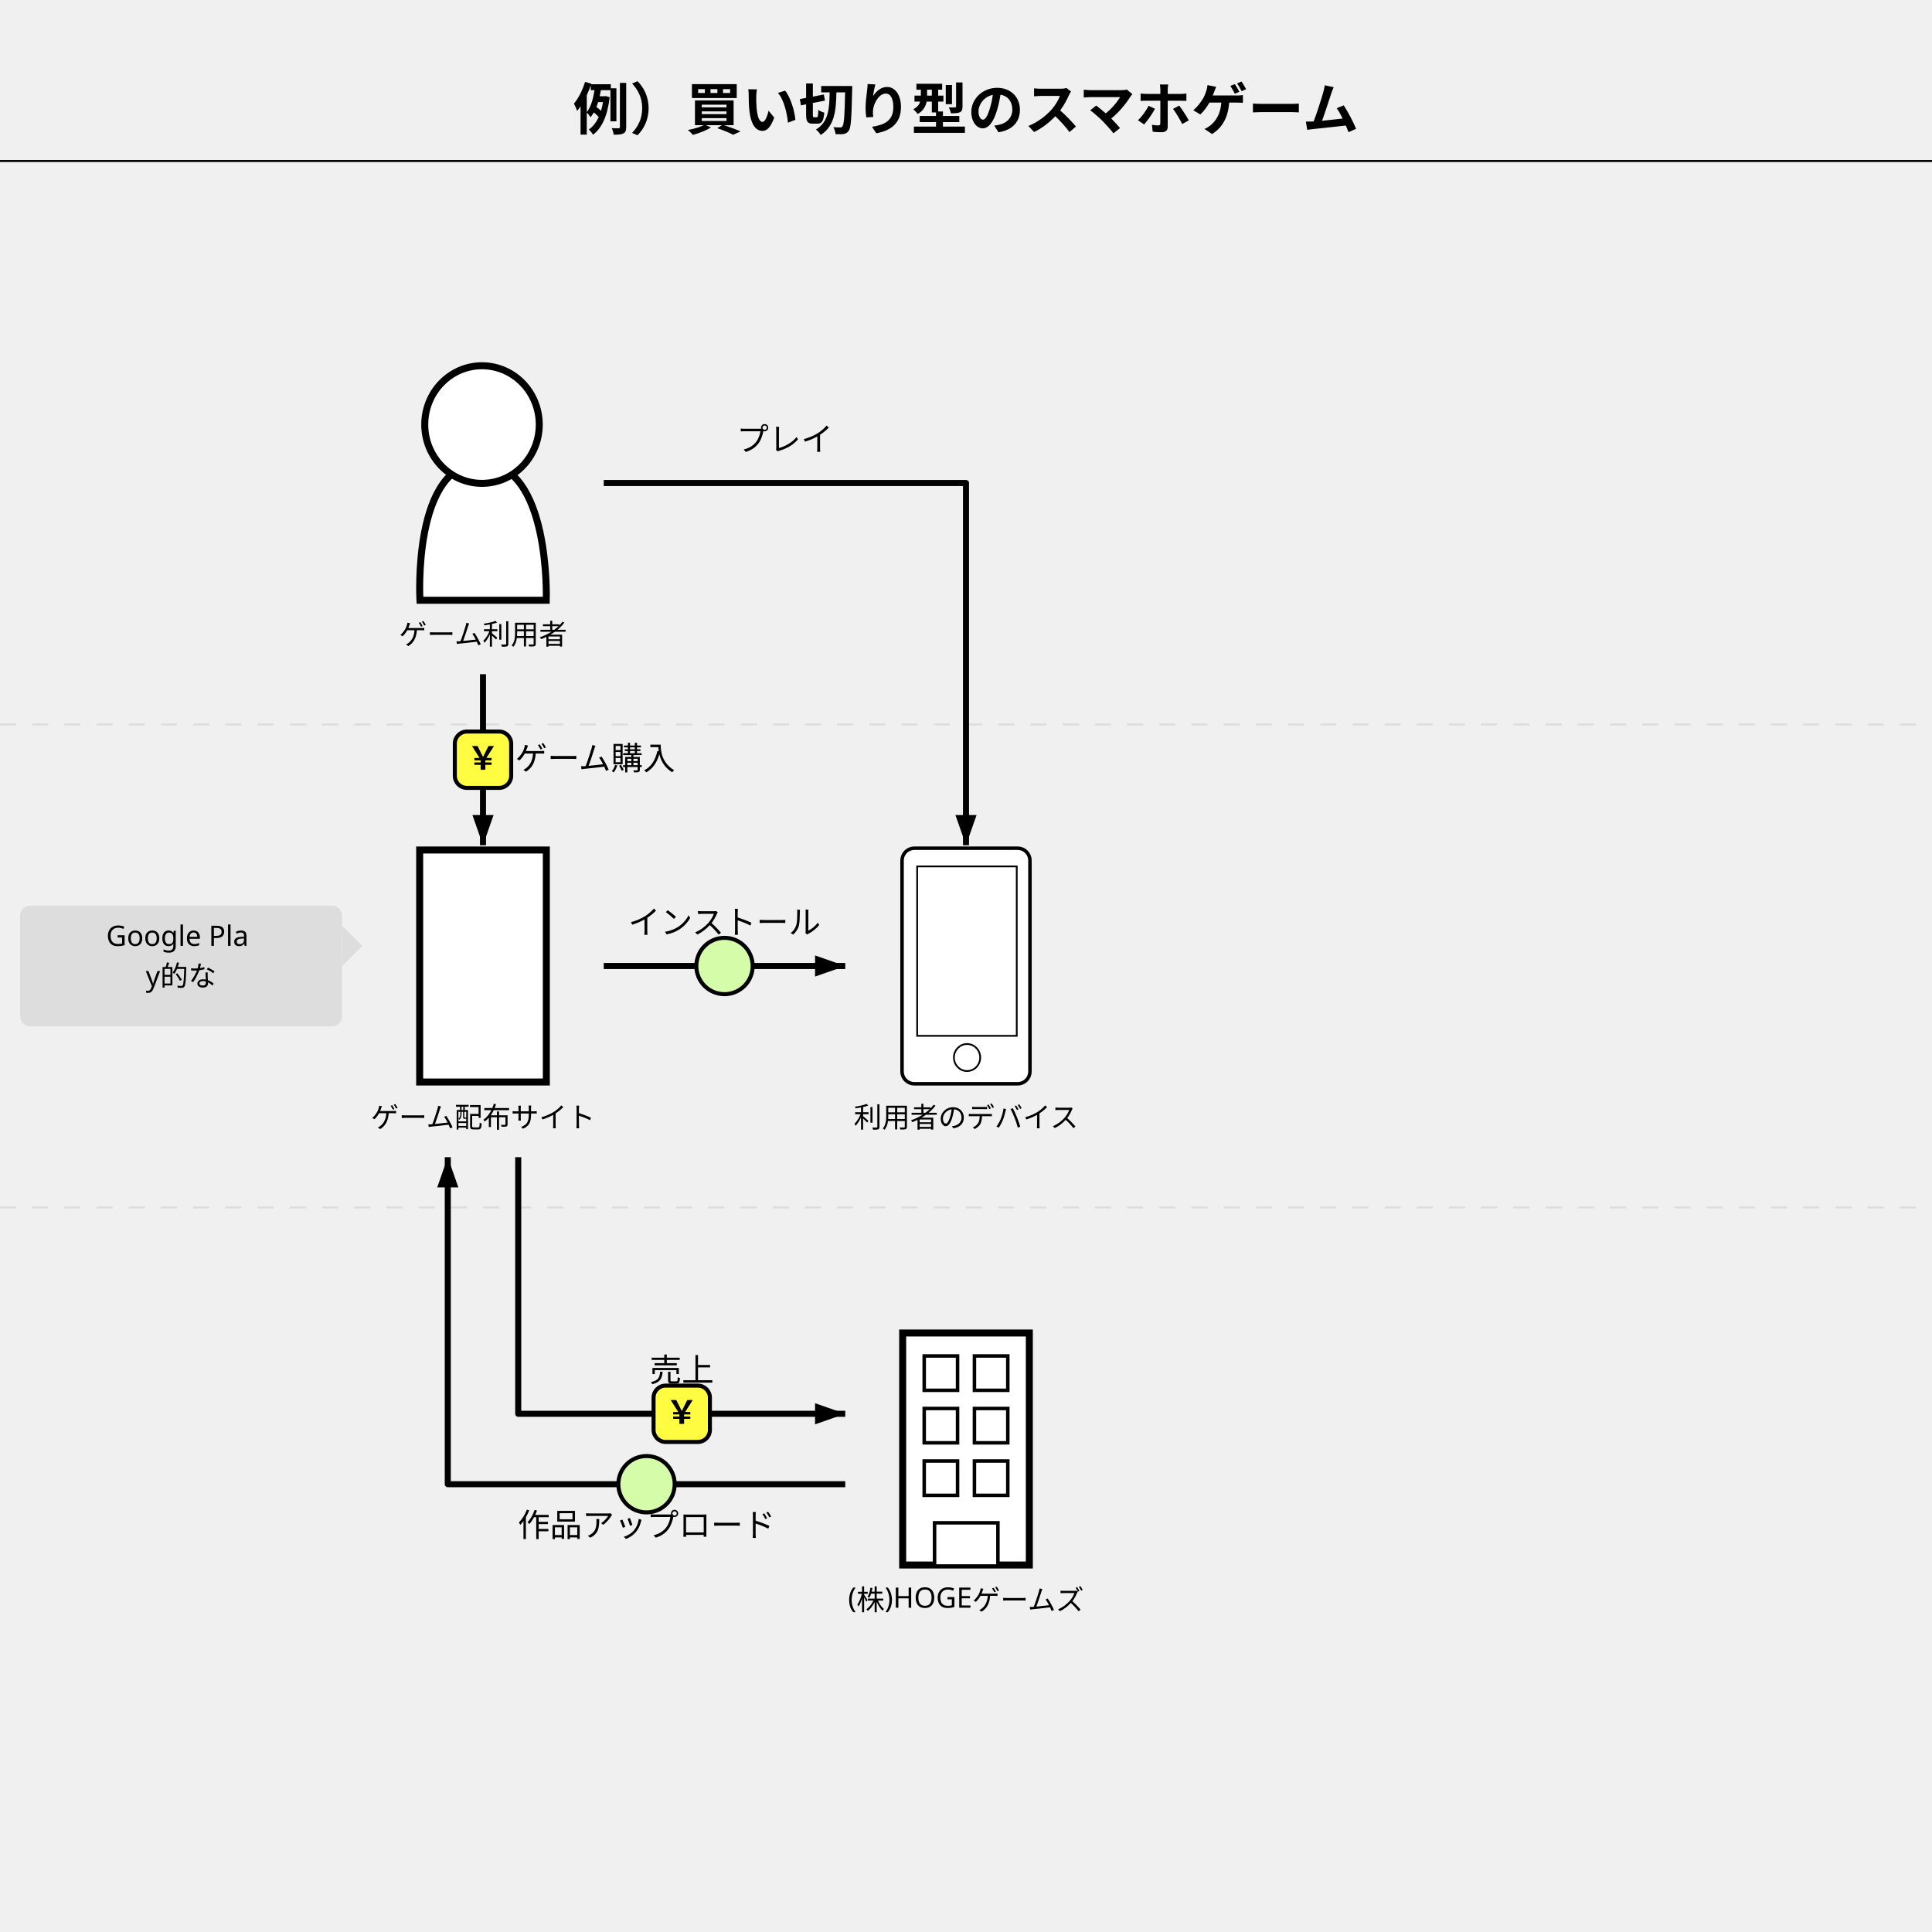
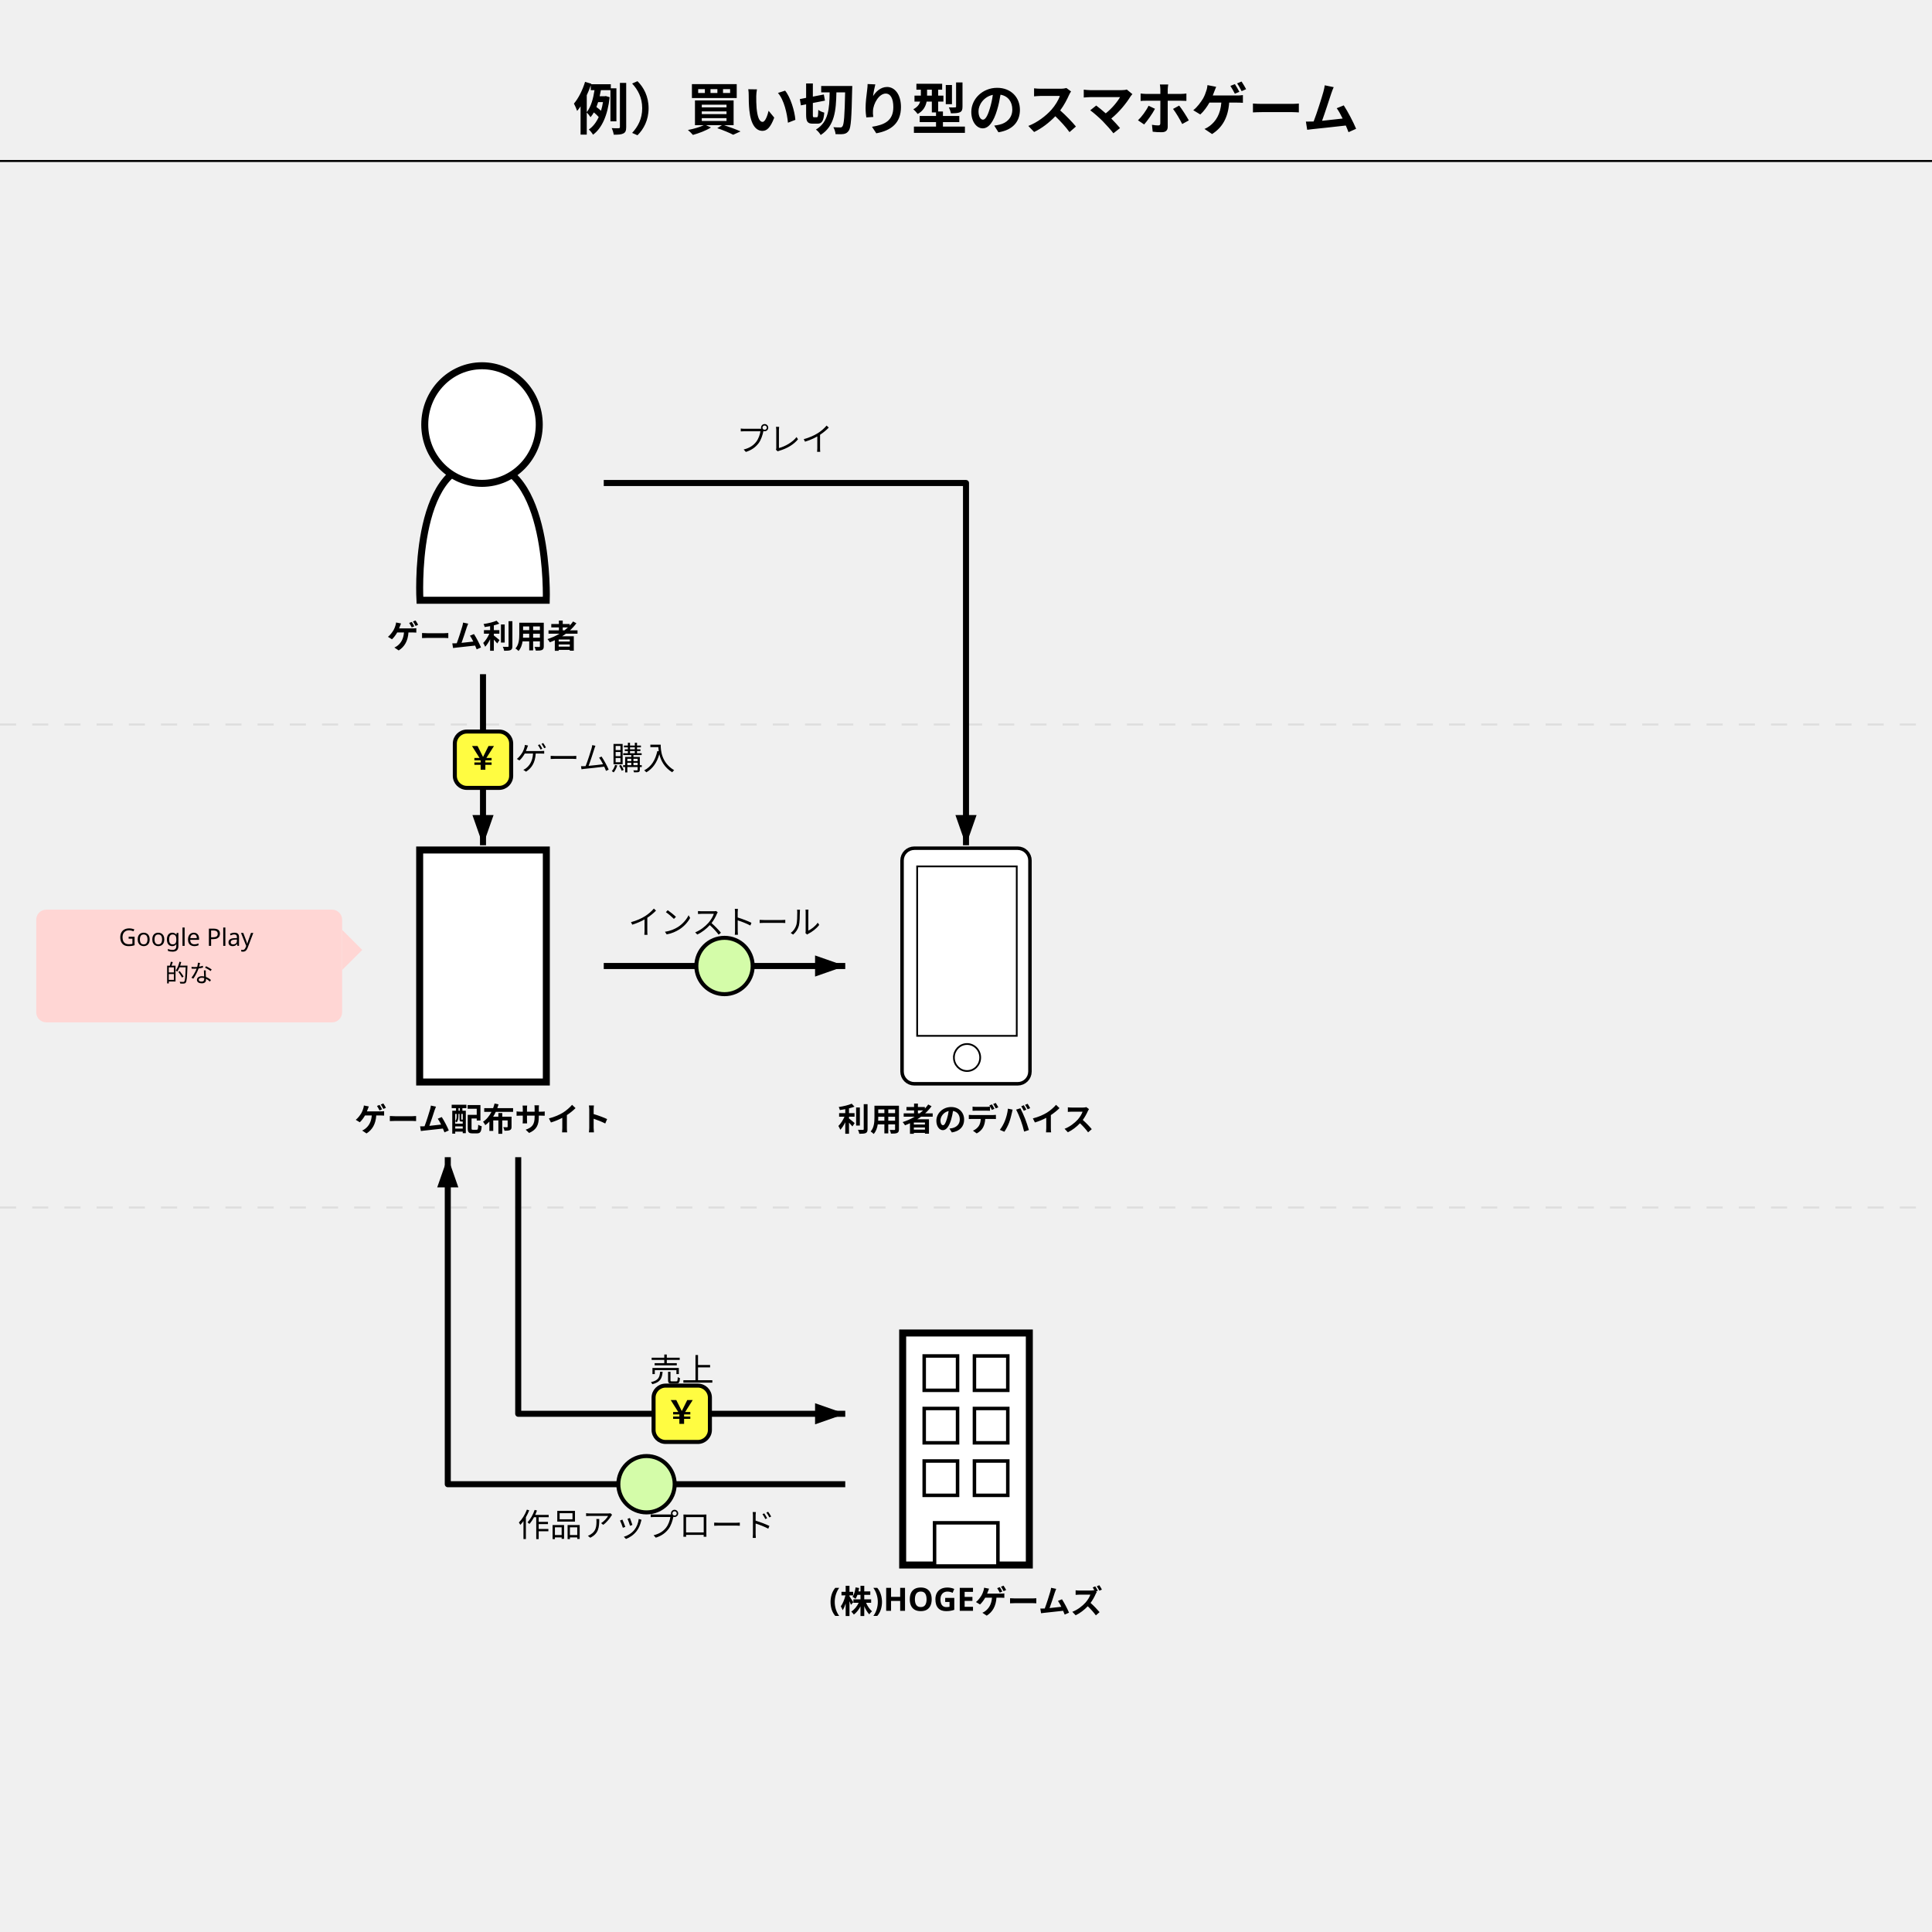
<svg xmlns="http://www.w3.org/2000/svg" version="1.1" viewBox="0.0 0.0 960.0 960.0" width="960" height="960">
  <text x="480.0" y="40" font-size="28" font-family="sans-serif" font-weight="bold" fill="#000000" text-anchor="middle" dominant-baseline="hanging">例）買い切り型のスマホゲーム</text>
  <line x1="0" y1="80" x2="960.0" y2="80" stroke="#000000" stroke-width="1" />
  <defs>
    <marker id="marker_object" markerWidth="5" markerHeight="3.5" refX="5" refY="1.75" orient="auto" markerUnits="strokeWidth">
      <path d="M 0,0 L 5,1.75 L 0,3.5 Z" fill="#000000" />
    </marker>
    <marker id="marker_money" markerWidth="5" markerHeight="3.5" refX="5" refY="1.75" orient="auto" markerUnits="strokeWidth">
      <path d="M 0,0 L 5,1.75 L 0,3.5 Z" fill="#000000" />
    </marker>
    <marker id="marker_information" markerWidth="5" markerHeight="3.5" refX="5" refY="1.75" orient="auto" markerUnits="strokeWidth">
      <path d="M 0,0 L 5,1.75 L 0,3.5 Z" fill="#000000" />
    </marker>
    <marker id="marker_other" markerWidth="5" markerHeight="3.5" refX="5" refY="1.75" orient="auto" markerUnits="strokeWidth">
      <path d="M 0,0 L 5,1.75 L 0,3.5 Z" fill="#000000" />
    </marker>
  </defs>
  <g id="grid_lines">
    <line x1="0" y1="360.0" x2="960.0" y2="360.0" stroke="#dddddd" stroke-width="1" stroke-dasharray="8,8" />
    <line x1="0" y1="600.0" x2="960.0" y2="600.0" stroke="#dddddd" stroke-width="1" stroke-dasharray="8,8" />
  </g>
  <g id="entities">
-     <g id="entity_0">
+     <g id="entity_0" data-bizgram-object="entity" data-bizgram-type="user" data-bizgram-name="ゲーム利用者" data-bizgram-position="0">
      <g transform="translate(180.0, 180.0)">
        <g transform="translate(26.79084, 0.0)">
          <g transform="scale(3.282149, 3.282149)">
            <g transform="translate(-94.88189,-130.2193)">
              <g id="g1824">
                <path style="fill:none;stroke:none;stroke-width:0.998;stroke-linecap:round;stroke-linejoin:round" d="M 94.916,148.5 V 130.478 H 105 115.084 V 148.5 166.522 H 105 94.916 Z" id="path1111" />
                <g id="g1700" transform="translate(73.28155,-29.02709)">
                  <path fill="#ffffff" d="m 22.17,195.279 h 19.128 c 0,0 0.679,-20.77 -9.815,-20.77 -10.494,0 -9.313,20.77 -9.313,20.77 z" fill-rule="evenodd" id="path87" style="fill:none;stroke-width:0.265" />
                  <path stroke="#000000" stroke-width="1.058" stroke-miterlimit="400" stroke-linecap="butt" d="m 22.17,195.279 h 19.128 c 0,0 0.679,-20.77 -9.815,-20.77 -10.494,0 -9.313,20.77 -9.313,20.77 z" fill-rule="evenodd" id="path89" style="fill:#ffffff" />
                  <path fill="#ffffff" d="m 22.9,168.679 c 0,-4.917 3.881,-8.903 8.668,-8.903 2.299,0 4.504,0.938 6.129,2.608 1.626,1.67 2.539,3.934 2.539,6.295 0,4.917 -3.881,8.903 -8.668,8.903 -4.787,0 -8.668,-3.986 -8.668,-8.903 z" fill-rule="evenodd" id="path91" style="fill:none;stroke-width:0.265" />
                  <path stroke="#000000" stroke-width="1.058" stroke-miterlimit="400" stroke-linecap="butt" d="m 22.9,168.679 c 0,-4.917 3.881,-8.903 8.668,-8.903 2.299,0 4.504,0.938 6.129,2.608 1.626,1.67 2.539,3.934 2.539,6.295 0,4.917 -3.881,8.903 -8.668,8.903 -4.787,0 -8.668,-3.986 -8.668,-8.903 z" fill-rule="evenodd" id="path93" style="fill:#ffffff" />
                </g>
              </g>
            </g>
          </g>
        </g>
      </g>
-       <text x="240.0" y="308.0" font-size="14" font-family="sans-serif" text-anchor="middle" dominant-baseline="text-before-edge" fill="#000000">
+       <text x="240.0" y="308.0" font-size="16" font-family="sans-serif" font-weight="bold" text-anchor="middle" dominant-baseline="text-before-edge" fill="#000000">
        <tspan x="240.0" dy="0">ゲーム利用者</tspan>
      </text>
    </g>
-     <g id="entity_1">
+     <g id="entity_1" data-bizgram-object="entity" data-bizgram-type="smartphone" data-bizgram-name="利用者のデバイス" data-bizgram-position="4">
      <g transform="translate(420.0, 420.0)">
        <g transform="translate(26.79084, 0.0)">
          <g transform="scale(3.282149, 3.282149)">
            <g transform="translate(-94.88189,-130.2193)">
              <path style="fill:none;stroke:none;stroke-width:0.998;stroke-linecap:round;stroke-linejoin:round" d="M 94.916,148.5 V 130.478 H 105 115.084 V 148.5 166.522 H 105 94.916 Z" id="path1111" />
              <g id="g27996" transform="translate(30.76236,-5.908436)">
                <path stroke="#000000" stroke-width="1.058" stroke-miterlimit="400" stroke-linecap="butt" d="m 64.821,138.434 c 0,-0.881 0.714,-1.595 1.595,-1.595 h 15.645 c 0.423,0 0.829,0.168 1.128,0.467 0.299,0.299 0.467,0.705 0.467,1.128 v 31.948 c 0,0.881 -0.714,1.595 -1.595,1.595 H 66.415 c -0.881,0 -1.595,-0.714 -1.595,-1.595 z" fill-rule="evenodd" id="path97" />
                <path fill="#ffffff" d="m 64.821,138.434 c 0,-0.881 0.714,-1.595 1.595,-1.595 h 15.645 c 0.423,0 0.829,0.168 1.128,0.467 0.299,0.299 0.467,0.705 0.467,1.128 v 31.948 c 0,0.881 -0.714,1.595 -1.595,1.595 H 66.415 c -0.881,0 -1.595,-0.714 -1.595,-1.595 z" fill-rule="evenodd" id="path95" style="stroke-width:0.265" />
                <path stroke="#000000" stroke-width="0.529" stroke-miterlimit="400" stroke-linecap="butt" d="m 66.976,139.462 h 14.812 v 25.387 H 66.976 Z" fill-rule="evenodd" id="path101" />
                <path fill="#ffffff" d="m 66.976,139.462 h 14.812 v 25.387 H 66.976 Z" fill-rule="evenodd" id="path99" style="stroke-width:0.265" />
                <path stroke="#000000" stroke-width="0.529" stroke-miterlimit="400" stroke-linecap="butt" d="m 72.539,168.264 c 0,-1.056 0.832,-1.912 1.859,-1.912 0.493,0 0.966,0.201 1.314,0.56 0.349,0.359 0.544,0.845 0.544,1.352 0,1.056 -0.832,1.912 -1.859,1.912 -1.027,0 -1.859,-0.856 -1.859,-1.912 z" fill-rule="evenodd" id="path105" />
                <path fill="#ffffff" d="m 72.539,168.264 c 0,-1.056 0.832,-1.912 1.859,-1.912 0.493,0 0.966,0.201 1.314,0.56 0.349,0.359 0.544,0.845 0.544,1.352 0,1.056 -0.832,1.912 -1.859,1.912 -1.027,0 -1.859,-0.856 -1.859,-1.912 z" fill-rule="evenodd" id="path103" style="stroke-width:0.265" />
              </g>
            </g>
          </g>
        </g>
      </g>
-       <text x="480.0" y="548.0" font-size="14" font-family="sans-serif" text-anchor="middle" dominant-baseline="text-before-edge" fill="#000000">
+       <text x="480.0" y="548.0" font-size="16" font-family="sans-serif" font-weight="bold" text-anchor="middle" dominant-baseline="text-before-edge" fill="#000000">
        <tspan x="480.0" dy="0">利用者のデバイス</tspan>
      </text>
    </g>
-     <g id="entity_2">
+     <g id="entity_2" data-bizgram-object="entity" data-bizgram-type="other" data-bizgram-name="ゲーム配布サイト" data-bizgram-position="3">
      <g transform="translate(180.0, 420.0)">
        <g transform="translate(26.79084, 0.0)">
          <g transform="scale(3.282149, 3.282149)">
            <g transform="translate(-94.88189,-130.2193)">
              <g id="g28630" transform="translate(23.62609,12.61326)">
                <g id="g21284" transform="matrix(0.2645833,0,0,0.2645833,-235.9493,79.86293)" style="fill:#ffffff">
                  <path fill="#000000" fill-opacity="0" d="m 1163.096,145.366 h 72.472 v 132.756 h -72.472 z" fill-rule="evenodd" id="path37" style="fill:#ffffff" />
                  <path stroke="#000000" stroke-width="4" stroke-miterlimit="400" stroke-linecap="butt" d="m 1163.096,145.366 h 72.472 v 132.756 h -72.472 z" fill-rule="evenodd" id="path39" style="fill:#ffffff" />
                </g>
              </g>
            </g>
          </g>
        </g>
      </g>
-       <text x="240.0" y="548.0" font-size="14" font-family="sans-serif" text-anchor="middle" dominant-baseline="text-before-edge" fill="#000000">
+       <text x="240.0" y="548.0" font-size="16" font-family="sans-serif" font-weight="bold" text-anchor="middle" dominant-baseline="text-before-edge" fill="#000000">
        <tspan x="240.0" dy="0">ゲーム配布サイト</tspan>
      </text>
    </g>
-     <g id="entity_8">
+     <g id="entity_8" data-bizgram-object="entity" data-bizgram-type="company" data-bizgram-name="(株)HOGEゲームズ" data-bizgram-position="7">
      <g transform="translate(420.0, 660.0)">
        <g transform="translate(26.79084, 0.0)">
          <g transform="scale(3.282149, 3.282149)">
            <g transform="translate(-94.88189,-130.2193)">
              <path style="fill:none;stroke:none;stroke-width:0.998;stroke-linecap:round;stroke-linejoin:round" d="M 94.916,148.5 V 130.478 H 105 115.084 V 148.5 166.522 H 105 94.916 Z" id="path1111" />
              <g id="g2207" transform="translate(88.33292,-53.07004)">
                <path fill="#ffffff" d="M 7.08,184.008 H 26.255 v 35.125 H 7.08 Z" fill-rule="evenodd" id="path413" style="fill:#ffffff;stroke:#000000;stroke-width:0.265" />
                <path stroke="#000000" stroke-width="1.058" stroke-miterlimit="400" stroke-linecap="butt" d="M 7.08,184.008 H 26.255 v 35.125 H 7.08 Z" fill-rule="evenodd" id="path415" style="fill:#ffffff;stroke:#000000" />
                <path fill="#ffffff" d="m 10.339,187.485 h 5.05 v 5.2 h -5.05 z" fill-rule="evenodd" id="path417" style="fill:#ffffff;stroke:#000000;stroke-width:0.265" />
                <path stroke="#000000" stroke-width="0.529" stroke-miterlimit="400" stroke-linecap="butt" d="m 10.339,187.485 h 5.05 v 5.2 h -5.05 z" fill-rule="evenodd" id="path419" style="fill:#ffffff;stroke:#000000" />
                <path fill="#ffffff" d="m 17.944,187.485 h 5.05 v 5.2 h -5.05 z" fill-rule="evenodd" id="path421" style="fill:#ffffff;stroke:#000000;stroke-width:0.265" />
                <path stroke="#000000" stroke-width="0.529" stroke-miterlimit="400" stroke-linecap="butt" d="m 17.944,187.485 h 5.05 v 5.2 h -5.05 z" fill-rule="evenodd" id="path423" style="fill:#ffffff;stroke:#000000" />
                <path fill="#ffffff" d="m 10.339,195.435 h 5.05 v 5.2 h -5.05 z" fill-rule="evenodd" id="path425" style="fill:#ffffff;stroke:#000000;stroke-width:0.265" />
                <path stroke="#000000" stroke-width="0.529" stroke-miterlimit="400" stroke-linecap="butt" d="m 10.339,195.435 h 5.05 v 5.2 h -5.05 z" fill-rule="evenodd" id="path427" style="fill:#ffffff;stroke:#000000" />
                <path fill="#ffffff" d="m 17.944,195.435 h 5.05 v 5.2 h -5.05 z" fill-rule="evenodd" id="path429" style="fill:#ffffff;stroke:#000000;stroke-width:0.265" />
                <path stroke="#000000" stroke-width="0.529" stroke-miterlimit="400" stroke-linecap="butt" d="m 17.944,195.435 h 5.05 v 5.2 h -5.05 z" fill-rule="evenodd" id="path431" style="fill:#ffffff;stroke:#000000" />
                <path fill="#ffffff" d="m 10.339,203.386 h 5.05 v 5.2 h -5.05 z" fill-rule="evenodd" id="path433" style="fill:#ffffff;stroke:#000000;stroke-width:0.265" />
                <path stroke="#000000" stroke-width="0.529" stroke-miterlimit="400" stroke-linecap="butt" d="m 10.339,203.386 h 5.05 v 5.2 h -5.05 z" fill-rule="evenodd" id="path435" style="fill:#ffffff;stroke:#000000" />
                <path fill="#ffffff" d="m 17.944,203.386 h 5.05 v 5.2 h -5.05 z" fill-rule="evenodd" id="path437" style="fill:#ffffff;stroke:#000000;stroke-width:0.265" />
                <path stroke="#000000" stroke-width="0.529" stroke-miterlimit="400" stroke-linecap="butt" d="m 17.944,203.386 h 5.05 v 5.2 h -5.05 z" fill-rule="evenodd" id="path439" style="fill:#ffffff;stroke:#000000" />
                <path fill="#000000" fill-opacity="0" d="M 11.908,212.744 H 21.5 v 6.542 h -9.592 z" fill-rule="evenodd" id="path441" style="fill:#ffffff;stroke:#000000;stroke-width:0.265" />
                <path stroke="#000000" stroke-width="0.529" stroke-miterlimit="400" stroke-linecap="butt" d="M 11.908,212.744 H 21.5 v 6.542 h -9.592 z" fill-rule="evenodd" id="path443" style="fill:#ffffff;stroke:#000000" />
              </g>
            </g>
          </g>
        </g>
      </g>
-       <text x="480.0" y="788.0" font-size="14" font-family="sans-serif" text-anchor="middle" dominant-baseline="text-before-edge" fill="#000000">
+       <text x="480.0" y="788.0" font-size="16" font-family="sans-serif" font-weight="bold" text-anchor="middle" dominant-baseline="text-before-edge" fill="#000000">
        <tspan x="480.0" dy="0">(株)HOGEゲームズ</tspan>
      </text>
    </g>
  </g>
  <g id="arrows">
-     <g id="arrow_4">
+     <g id="arrow_4" data-bizgram-object="arrow" data-bizgram-type="money" data-bizgram-name="ゲーム購入" data-bizgram-from="entity_0" data-bizgram-to="entity_2">
      <path d="M 240.0,335.0 L 240.0,420.0" stroke="#000000" stroke-width="3" fill="none" stroke-linejoin="round" marker-end="url(#marker_money)" />
      <text x="256.0" y="382.5" font-size="16" font-family="sans-serif" fill="#000000" text-anchor="start">
        <tspan x="256.0" dy="0">ゲーム購入</tspan>
      </text>
      <rect x="226.0" y="363.5" rx="6" ry="6" width="28" height="28" fill="#fffc41" stroke="#000000" stroke-width="2" />
      <text x="240.0" y="382.5" font-size="16" font-family="sans-serif" font-weight="bold" fill="#000000" text-anchor="middle">￥</text>
    </g>
-     <g id="arrow_6">
+     <g id="arrow_6" data-bizgram-object="arrow" data-bizgram-type="object" data-bizgram-name="インストール" data-bizgram-from="entity_2" data-bizgram-to="entity_1">
      <path d="M 300.0,480.0 L 420.0,480.0" stroke="#000000" stroke-width="3" fill="none" stroke-linejoin="round" marker-end="url(#marker_object)" />
      <text x="360.0" y="464.0" font-size="16" font-family="sans-serif" fill="#000000" text-anchor="middle">
        <tspan x="360.0" dy="0">インストール</tspan>
      </text>
      <circle cx="360.0" cy="480.0" r="14" fill="#d4fca9" stroke="#000000" stroke-width="2" />
    </g>
-     <g id="arrow_7">
+     <g id="arrow_7" data-bizgram-object="arrow" data-bizgram-type="other" data-bizgram-name="プレイ" data-bizgram-from="entity_0" data-bizgram-to="entity_1">
      <path d="M 300.0,240.0 L 480.0,240.0 L 480.0,420.0" stroke="#000000" stroke-width="3" fill="none" stroke-linejoin="round" marker-end="url(#marker_other)" />
      <text x="390.0" y="224.0" font-size="16" font-family="sans-serif" fill="#000000" text-anchor="middle">
        <tspan x="390.0" dy="0">プレイ</tspan>
      </text>
    </g>
-     <g id="arrow_10">
+     <g id="arrow_10" data-bizgram-object="arrow" data-bizgram-type="object" data-bizgram-name="作品アップロード" data-bizgram-from="entity_8" data-bizgram-to="entity_2">
      <path d="M 420.0,737.5 L 222.5,737.5 L 222.5,575.0" stroke="#000000" stroke-width="3" fill="none" stroke-linejoin="round" marker-end="url(#marker_object)" />
      <text x="321.25" y="763.5" font-size="16" font-family="sans-serif" fill="#000000" text-anchor="middle">
        <tspan x="321.25" dy="0">作品アップロード</tspan>
      </text>
      <circle cx="321.25" cy="737.5" r="14" fill="#d4fca9" stroke="#000000" stroke-width="2" />
    </g>
-     <g id="arrow_12">
+     <g id="arrow_12" data-bizgram-object="arrow" data-bizgram-type="money" data-bizgram-name="売上" data-bizgram-from="entity_2" data-bizgram-to="entity_8">
      <path d="M 257.5,575.0 L 257.5,702.5 L 420.0,702.5" stroke="#000000" stroke-width="3" fill="none" stroke-linejoin="round" marker-end="url(#marker_money)" />
      <text x="338.75" y="686.5" font-size="16" font-family="sans-serif" fill="#000000" text-anchor="middle">
        <tspan x="338.75" dy="0">売上</tspan>
      </text>
      <rect x="324.75" y="688.5" rx="6" ry="6" width="28" height="28" fill="#fffc41" stroke="#000000" stroke-width="2" />
      <text x="338.75" y="707.5" font-size="16" font-family="sans-serif" font-weight="bold" fill="#000000" text-anchor="middle">￥</text>
    </g>
  </g>
  <g id="comments">
    <g id="comment_13">
-       <rect x="10.0" y="450.0" width="160" height="60" rx="5" ry="5" fill="#dddddd" stroke="none" />
-       <polygon points="170.0,460.0 180.0,470.0 170.0,480.0" fill="#dddddd" />
-       <text x="90.0" y="470.0" font-size="14" font-family="sans-serif" text-anchor="middle" fill="#000000">
-         <tspan x="90.0" dy="0">Google Pla</tspan>
-         <tspan x="90.0" dy="20">y的な</tspan>
+       <rect x="18.0" y="452.0" width="152" height="56" rx="5" ry="5" fill="#ffd6d4" stroke="none" />
+       <polygon points="170.0,462.0 180.0,472.0 170.0,482.0" fill="#ffd6d4" />
+       <text x="94.0" y="470.0" font-size="12" font-family="sans-serif" text-anchor="middle" fill="#000000">
+         <tspan x="94.0" dy="0">Google Play</tspan>
+         <tspan x="94.0" dy="18">的な</tspan>
      </text>
    </g>
  </g>
</svg>
